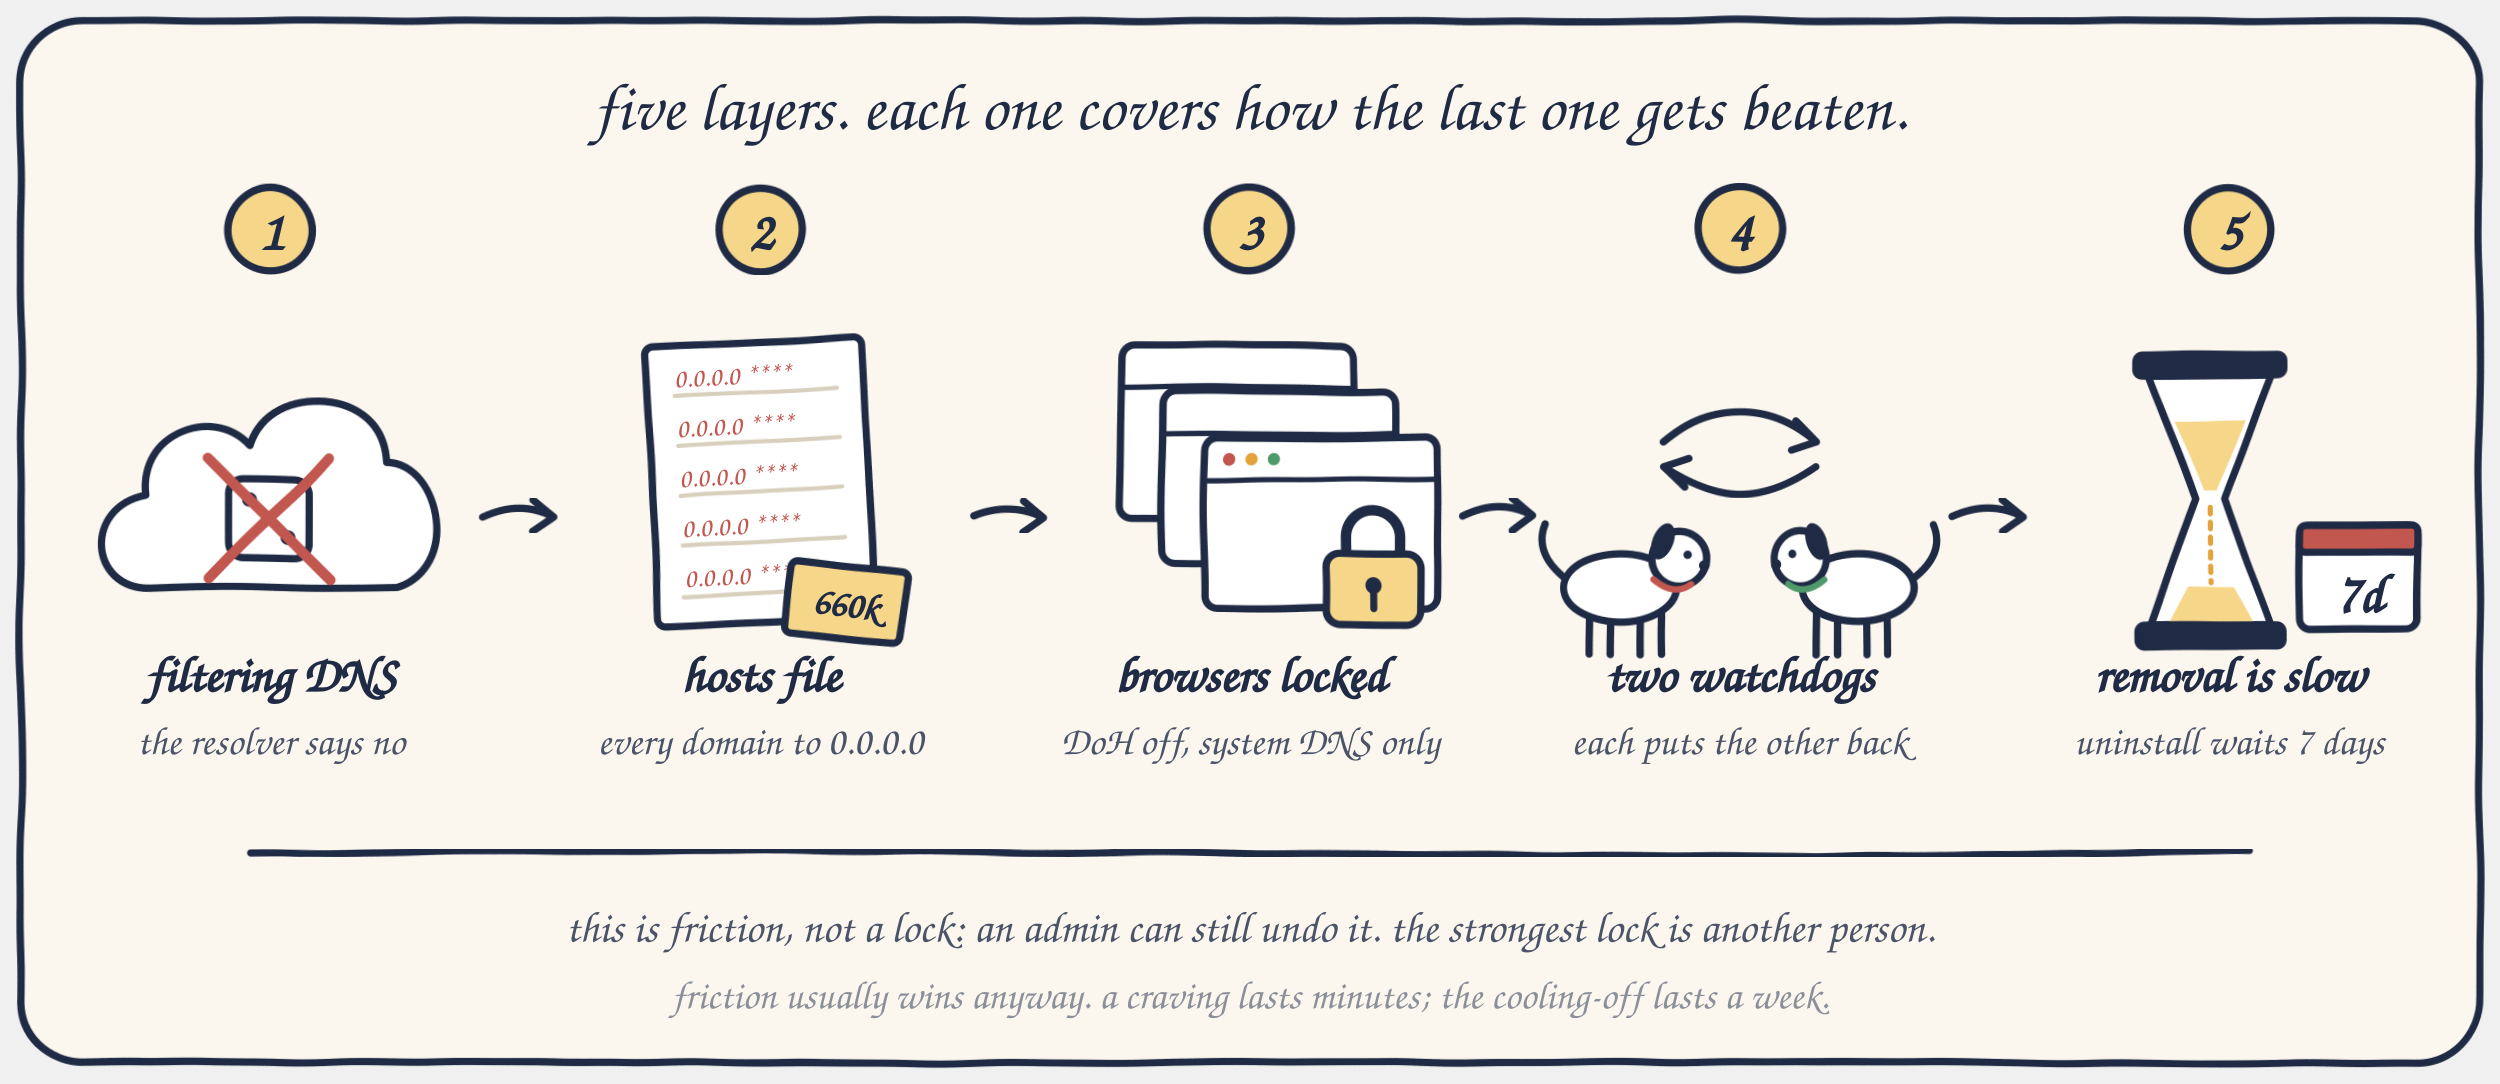
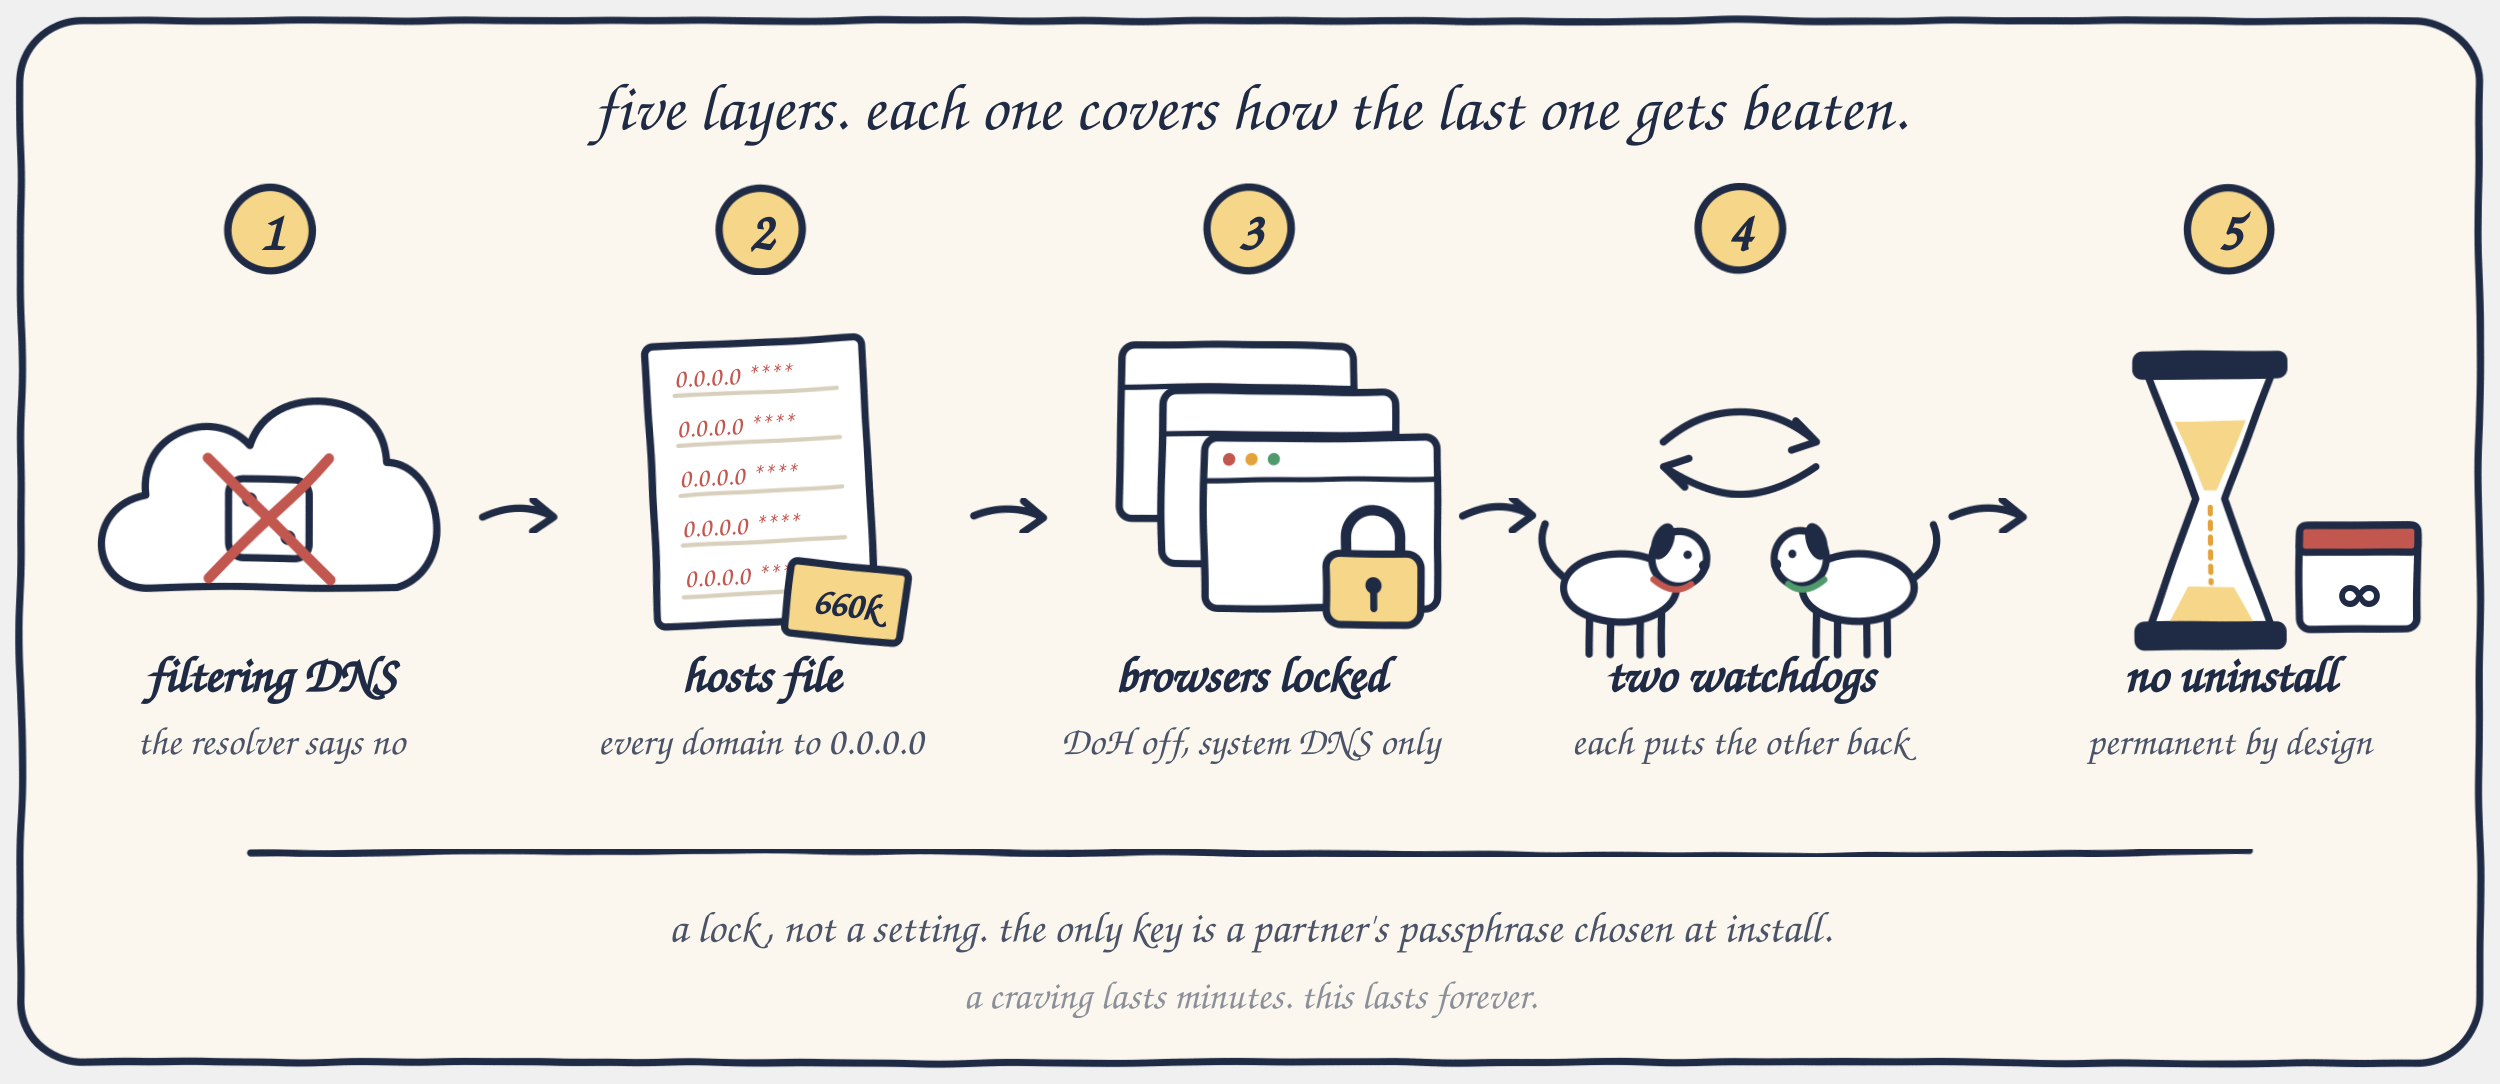
<svg xmlns="http://www.w3.org/2000/svg" viewBox="0 0 1200 520" width="1200" height="520" role="img" aria-labelledby="t d">
  <defs>
    <filter id="wob" x="-5%" y="-5%" width="110%" height="110%">
      <feTurbulence type="fractalNoise" baseFrequency="0.015" numOctaves="2" seed="11" result="n" />
      <feDisplacementMap in="SourceGraphic" in2="n" scale="3" xChannelSelector="R" yChannelSelector="G" />
    </filter>
    <style>
.hand{font-family:'Bradley Hand','Segoe Print','Comic Sans MS','Marker Felt',cursive,sans-serif}
.ink{fill:none;stroke:#1f2a44;stroke-width:3.5;stroke-linecap:round;stroke-linejoin:round}
.h{font-size:24px;font-weight:bold;fill:#1f2a44;text-anchor:middle}
.s{font-size:19px;fill:#4a5368;text-anchor:middle}
.n{font-size:26px;font-weight:bold;fill:#1f2a44;text-anchor:middle}
</style>
  </defs>
  <g filter="url(#wob)">
    <rect x="10" y="10" width="1180" height="500" rx="30" fill="#fbf7ee" stroke="#1f2a44" stroke-width="3.5" />
  </g>
  <text class="hand" x="600" y="62" font-size="32" fill="#1f2a44" text-anchor="middle">five layers. each one covers how the last one gets beaten.</text>
  <g filter="url(#wob)" class="ink">
    <circle cx="130" cy="110" r="20" fill="#f6d78a" />
    <circle cx="365" cy="110" r="20" fill="#f6d78a" />
    <circle cx="600" cy="110" r="20" fill="#f6d78a" />
    <circle cx="835" cy="110" r="20" fill="#f6d78a" />
    <circle cx="1070" cy="110" r="20" fill="#f6d78a" />
  </g>
  <text class="hand n" x="130" y="120">1</text>
  <text class="hand n" x="365" y="120">2</text>
  <text class="hand n" x="600" y="120">3</text>
  <text class="hand n" x="835" y="120">4</text>
  <text class="hand n" x="1070" y="120">5</text>
  <g filter="url(#wob)" class="ink" stroke="#8a8f99">
    <path d="M 232 248 Q 250 240 266 248 M 256 240 L 266 248 L 256 255" />
    <path d="M 467 248 Q 485 240 501 248 M 491 240 L 501 248 L 491 255" />
    <path d="M 702 248 Q 720 240 736 248 M 726 240 L 736 248 L 726 255" />
    <path d="M 937 248 Q 955 240 971 248 M 961 240 L 971 248 L 961 255" />
  </g>
  <g filter="url(#wob)" class="ink">
    <path d="M 72 282 C 44 282 40 244 70 238 C 66 208 102 194 120 214 C 130 182 184 186 186 222 C 214 222 220 274 190 282 Z" fill="#fff" />
    <rect x="110" y="230" width="38" height="38" rx="7" fill="#fff" />
    <circle cx="120" cy="240" r="3.5" fill="#1f2a44" stroke="none" />
    <circle cx="129" cy="249" r="3.5" fill="#1f2a44" stroke="none" />
    <circle cx="138" cy="258" r="3.5" fill="#1f2a44" stroke="none" />
    <path d="M 100 220 L 158 278 M 158 220 L 100 278" stroke="#c2574f" stroke-width="5" />
  </g>
  <text class="hand h" x="130" y="332">filtering DNS</text>
  <text class="hand s" x="130" y="362">the resolver says no</text>
  <g filter="url(#wob)" class="ink" transform="rotate(-3 365 230)">
    <rect x="313" y="164" width="104" height="134" rx="4" fill="#fff" />
    <path d="M 326 188 H 404 M 326 212 H 404 M 326 236 H 404 M 326 260 H 404 M 326 284 H 380" stroke="#d8d0bd" stroke-width="2" />
  </g>
  <g class="hand" transform="rotate(-3 365 230)" font-size="13" fill="#c2574f" font-family="ui-monospace,Menlo,Consolas,monospace">
    <text x="326" y="184">0.0.0.0  ****</text>
    <text x="326" y="208">0.0.0.0  ****</text>
    <text x="326" y="232">0.0.0.0  ****</text>
    <text x="326" y="256">0.0.0.0  ****</text>
    <text x="326" y="280">0.0.0.0  ****</text>
  </g>
  <g filter="url(#wob)" class="ink" transform="rotate(7 405 290)">
    <rect x="378" y="272" width="56" height="34" rx="3" fill="#f6d78a" />
  </g>
  <text class="hand" x="406" y="296" font-size="18" font-weight="bold" fill="#1f2a44" text-anchor="middle" transform="rotate(7 405 290)">660k</text>
  <text class="hand h" x="365" y="332">hosts file</text>
  <text class="hand s" x="365" y="362">every domain to 0.0.0.0</text>
  <g filter="url(#wob)" class="ink">
    <rect x="538" y="166" width="112" height="82" rx="6" fill="#fff" />
    <path d="M 538 186 H 650" stroke-width="2.5" />
    <rect x="558" y="188" width="112" height="82" rx="6" fill="#fff" />
    <path d="M 558 208 H 670" stroke-width="2.5" />
    <rect x="578" y="210" width="112" height="82" rx="6" fill="#fff" />
    <path d="M 578 230 H 690" stroke-width="2.5" />
    <circle cx="590" cy="220" r="3" fill="#c2574f" stroke="none" />
    <circle cx="601" cy="220" r="3" fill="#e3a33a" stroke="none" />
    <circle cx="612" cy="220" r="3" fill="#4f9a6a" stroke="none" />
    <path d="M 646 268 V 258 A 13 13 0 0 1 672 258 V 268" stroke-width="5" />
    <rect x="636" y="266" width="46" height="34" rx="7" fill="#f6d78a" />
    <circle cx="659" cy="281" r="4" fill="#1f2a44" stroke="none" />
    <path d="M 659 283 V 292" stroke-width="3.5" />
  </g>
  <text class="hand h" x="600" y="332">browsers locked</text>
  <text class="hand s" x="600" y="362">DoH off, system DNS only</text>
  <g filter="url(#wob)" class="ink" stroke="#8a8f99">
    <path d="M 798 212 Q 835 182 872 212 M 862 202 L 872 212 L 860 216" />
    <path d="M 872 224 Q 835 250 798 224 M 808 234 L 798 224 L 810 220" />
  </g>
  <g filter="url(#wob)" class="ink">
    <g transform="translate(778 282)">
      <path d="M -14 14 V 32 M -4 14 V 32 M 10 14 V 32 M 20 12 V 32" />
      <path d="M -26 -4 Q -42 -16 -36 -30" />
      <ellipse cx="0" cy="0" rx="27" ry="16" fill="#fff" />
      <circle cx="28" cy="-14" r="13" fill="#fff" />
      <ellipse cx="20" cy="-22" rx="5" ry="9" fill="#1f2a44" stroke="none" transform="rotate(20 20 -22)" />
      <circle cx="32" cy="-16" r="2" fill="#1f2a44" stroke="none" />
      <circle cx="40" cy="-11" r="2.5" fill="#1f2a44" stroke="none" />
      <path d="M 16 -4 Q 26 4 34 -2" stroke="#c2574f" stroke-width="3" />
    </g>
    <g transform="translate(892 282) scale(-1 1)">
      <path d="M -14 14 V 32 M -4 14 V 32 M 10 14 V 32 M 20 12 V 32" />
      <path d="M -26 -4 Q -42 -16 -36 -30" />
      <ellipse cx="0" cy="0" rx="27" ry="16" fill="#fff" />
      <circle cx="28" cy="-14" r="13" fill="#fff" />
      <ellipse cx="20" cy="-22" rx="5" ry="9" fill="#1f2a44" stroke="none" transform="rotate(20 20 -22)" />
      <circle cx="32" cy="-16" r="2" fill="#1f2a44" stroke="none" />
      <circle cx="40" cy="-11" r="2.5" fill="#1f2a44" stroke="none" />
      <path d="M 16 -4 Q 26 4 34 -2" stroke="#4f9a6a" stroke-width="3" />
    </g>
  </g>
  <text class="hand h" x="835" y="332">two watchdogs</text>
  <text class="hand s" x="835" y="362">each puts the other back</text>
  <g filter="url(#wob)" class="ink">
    <path d="M 1032 180 L 1090 180 L 1068 240 L 1090 300 L 1032 300 L 1054 240 Z" fill="#fff" />
    <path d="M 1044 202 L 1078 202 L 1064 236 L 1058 236 Z" fill="#f6d78a" stroke="none" />
    <path d="M 1040 300 L 1082 300 L 1072 282 L 1050 282 Z" fill="#f6d78a" stroke="none" />
    <path d="M 1061 244 V 280" stroke="#e3a33a" stroke-width="2.5" stroke-dasharray="3 4" />
    <rect x="1026" y="170" width="70" height="10" rx="3" fill="#1f2a44" />
    <rect x="1026" y="300" width="70" height="10" rx="3" fill="#1f2a44" />
    <rect x="1104" y="252" width="56" height="50" rx="5" fill="#fff" />
    <rect x="1104" y="252" width="56" height="13" rx="3" fill="#c2574f" />
  </g>
-   <text class="hand" x="1132" y="294" font-size="26" font-weight="bold" fill="#1f2a44" text-anchor="middle">7d</text>
-   <text class="hand h" x="1070" y="332">removal is slow</text>
-   <text class="hand s" x="1070" y="362">uninstall waits 7 days</text>
+   <text class="hand" x="1132" y="294" font-size="26" font-weight="bold" fill="#1f2a44" text-anchor="middle">∞</text>
+   <text class="hand h" x="1070" y="332">no uninstall</text>
+   <text class="hand s" x="1070" y="362">permanent by design</text>
  <path class="ink" filter="url(#wob)" d="M 120 410 C 400 404 800 416 1080 408" stroke="#d8d0bd" stroke-width="2.5" />
-   <text class="hand" x="600" y="452" font-size="21" fill="#4a5368" text-anchor="middle">this is friction, not a lock: an admin can still undo it. the strongest lock is another person.</text>
-   <text class="hand" x="600" y="484" font-size="19" fill="#8a8f99" text-anchor="middle">friction usually wins anyway. a craving lasts minutes; the cooling-off lasts a week.</text>
+   <text class="hand" x="600" y="452" font-size="21" fill="#4a5368" text-anchor="middle">a lock, not a setting. the only key is a partner's passphrase chosen at install.</text>
+   <text class="hand" x="600" y="484" font-size="19" fill="#8a8f99" text-anchor="middle">a craving lasts minutes. this lasts forever.</text>
</svg>
